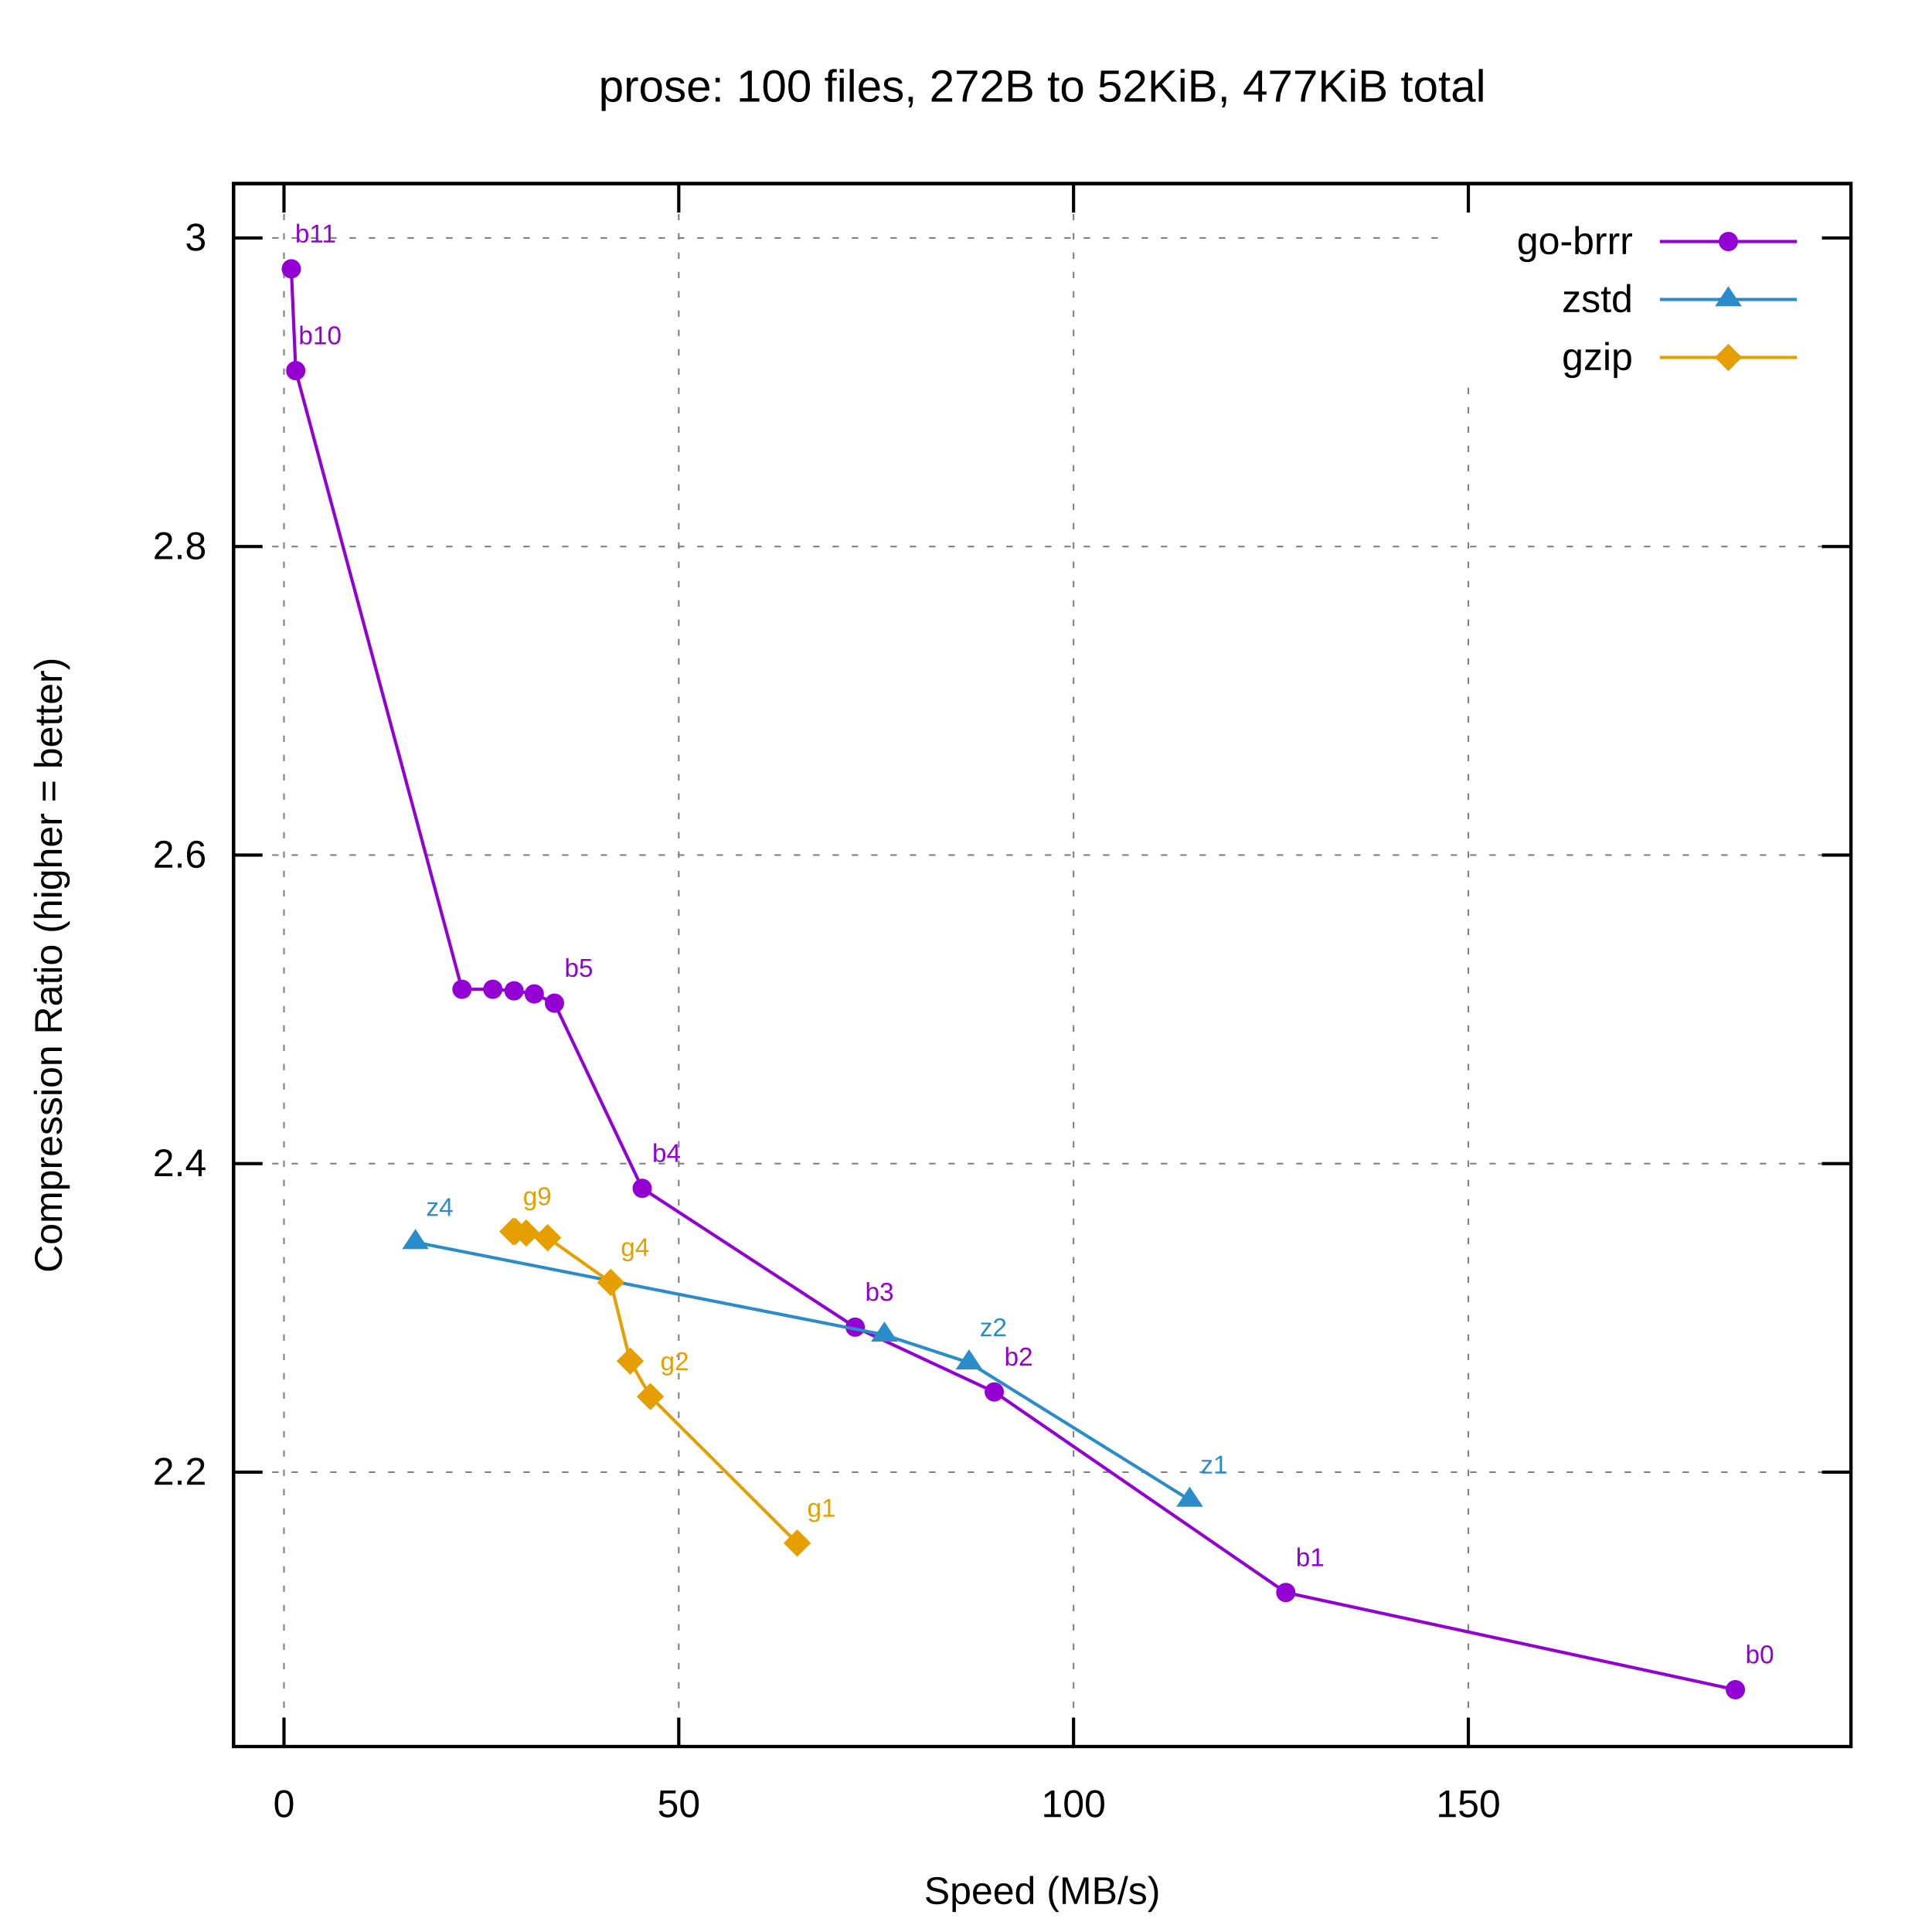
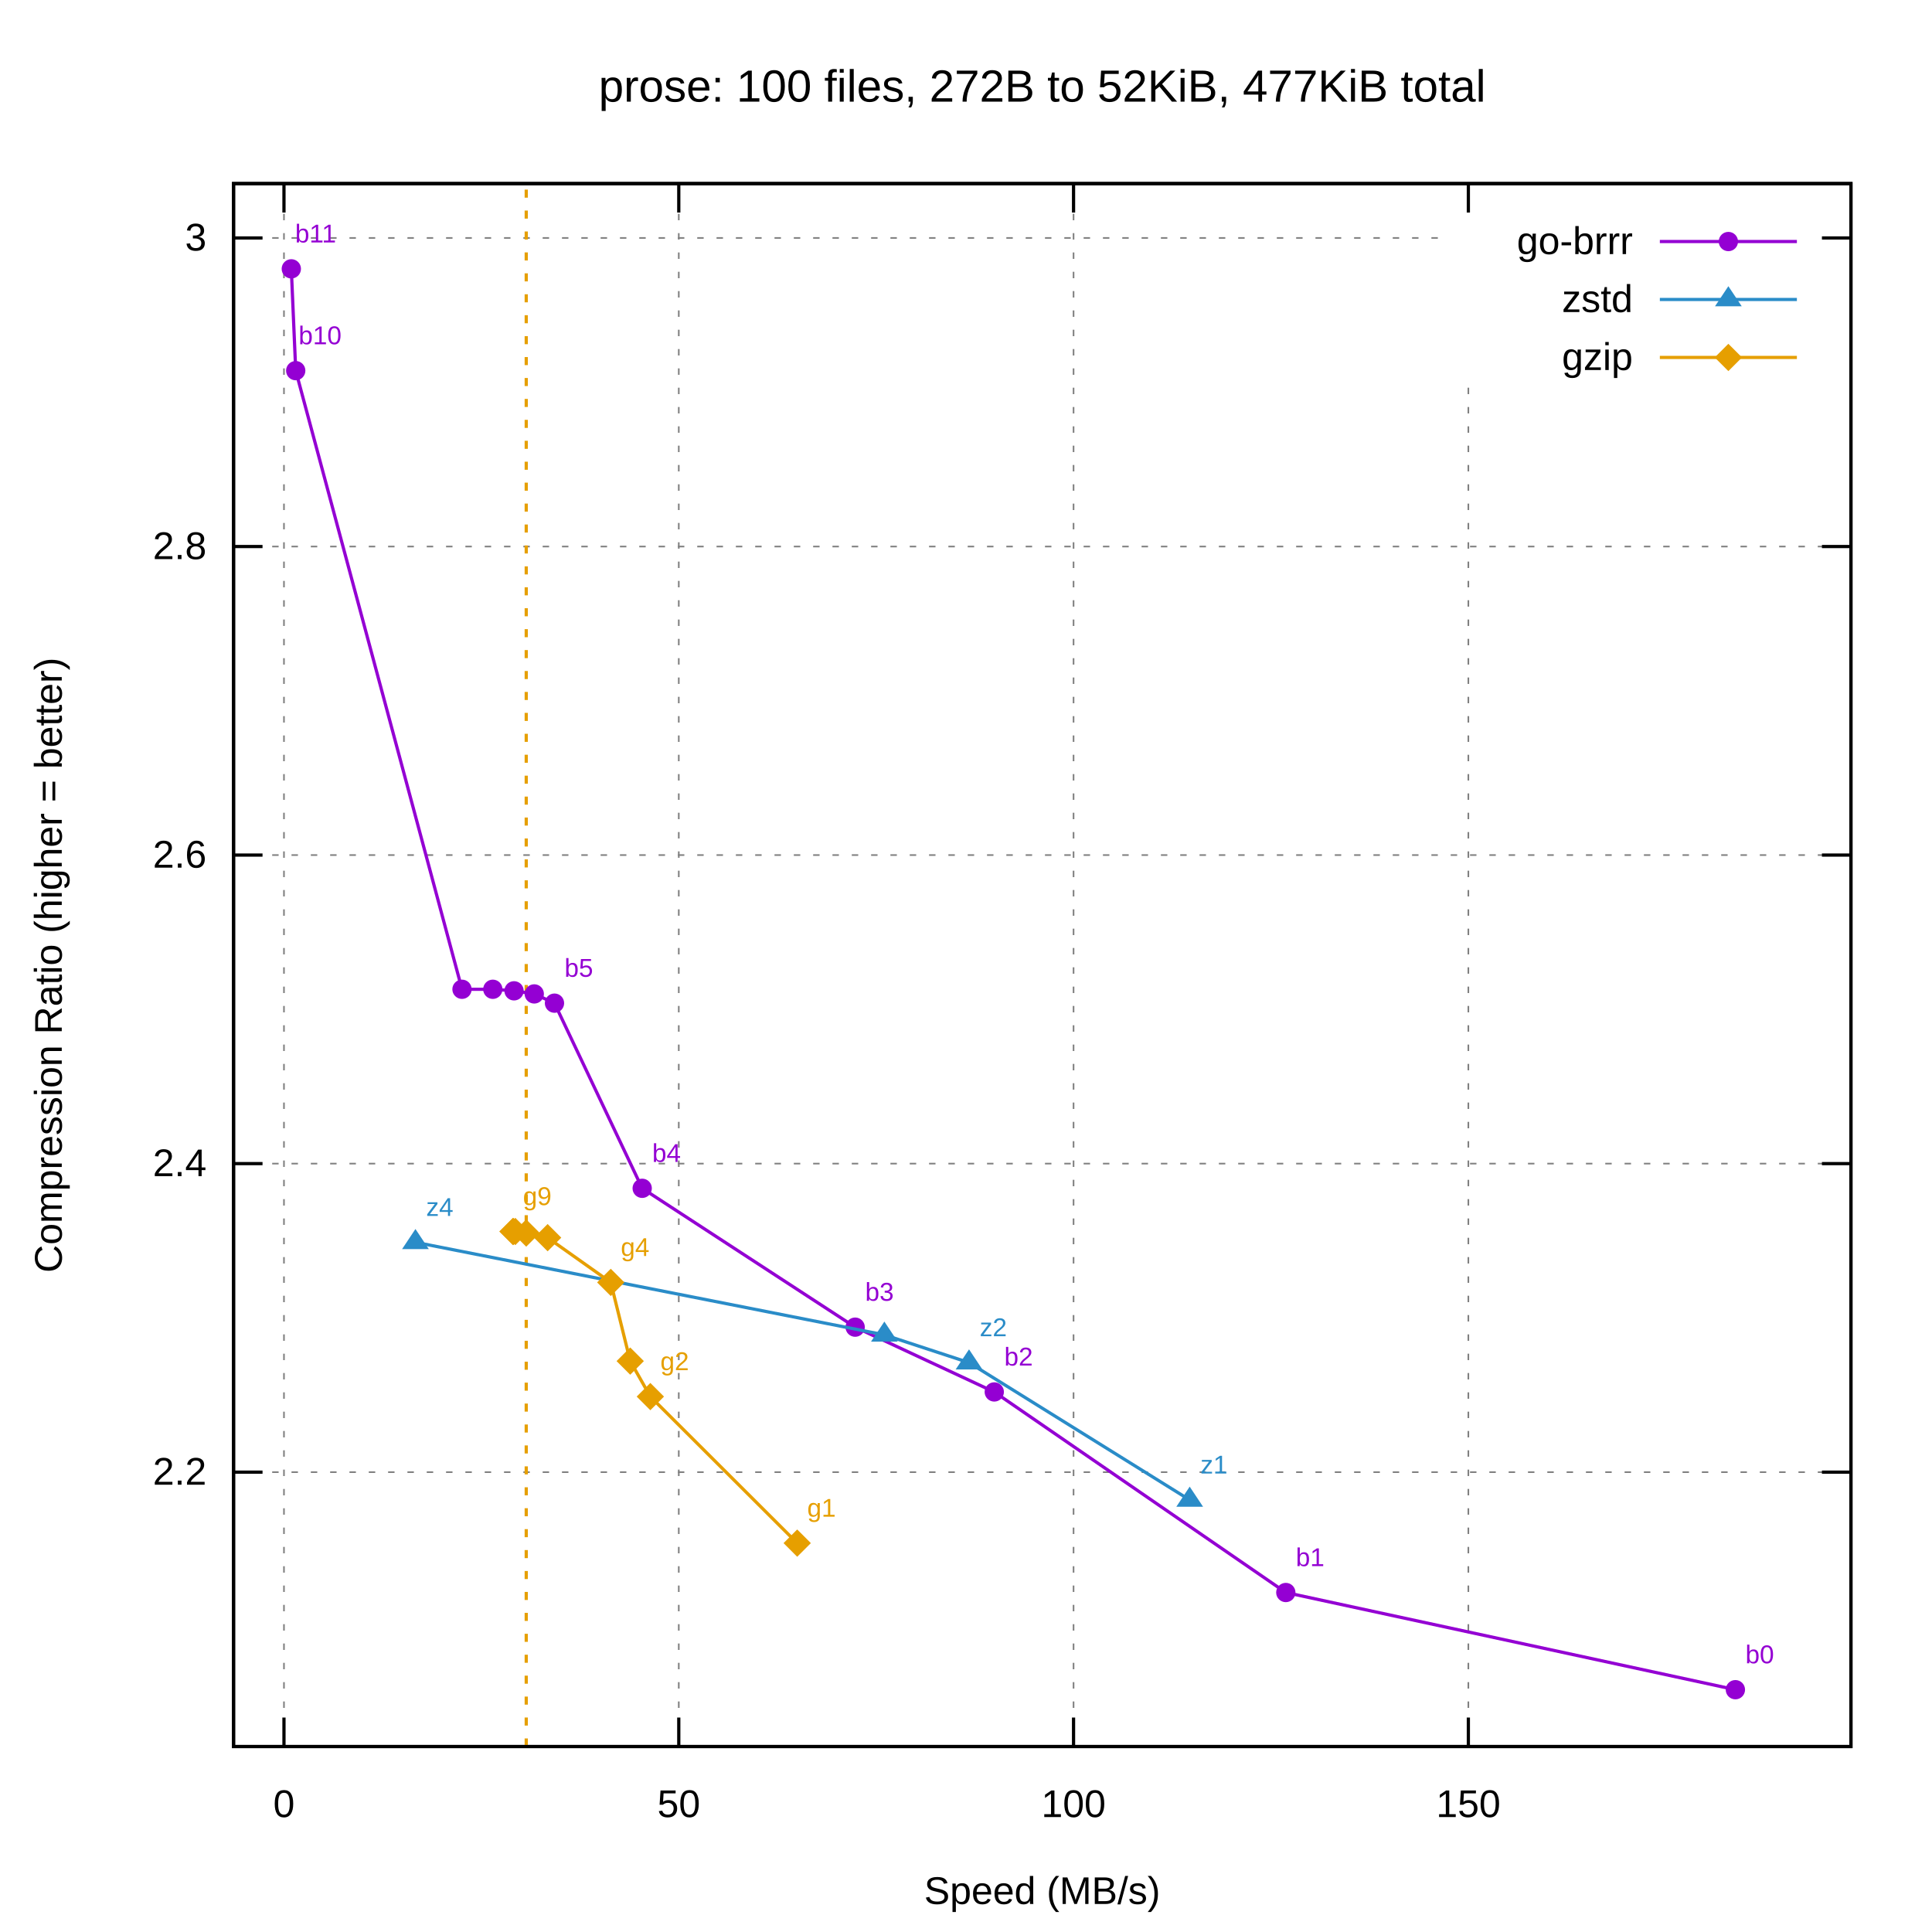
<svg xmlns="http://www.w3.org/2000/svg" xmlns:xlink="http://www.w3.org/1999/xlink" width="600" height="600" viewBox="0 0 600 600">
  <g id="gnuplot_canvas">
    <rect x="0" y="0" width="600" height="600" fill="#ffffff" />
    <defs>
      <circle id="gpDot" r="0.5" stroke-width="0.5" stroke="currentColor" />
      <path id="gpPt0" stroke-width="0.222" stroke="currentColor" d="M-1,0 h2 M0,-1 v2" />
      <path id="gpPt1" stroke-width="0.222" stroke="currentColor" d="M-1,-1 L1,1 M1,-1 L-1,1" />
      <path id="gpPt2" stroke-width="0.222" stroke="currentColor" d="M-1,0 L1,0 M0,-1 L0,1 M-1,-1 L1,1 M-1,1 L1,-1" />
      <rect id="gpPt3" stroke-width="0.222" stroke="currentColor" x="-1" y="-1" width="2" height="2" />
      <rect id="gpPt4" stroke-width="0.222" stroke="currentColor" fill="currentColor" x="-1" y="-1" width="2" height="2" />
      <circle id="gpPt5" stroke-width="0.222" stroke="currentColor" cx="0" cy="0" r="1" />
      <use xlink:href="#gpPt5" id="gpPt6" fill="currentColor" stroke="none" />
      <path id="gpPt7" stroke-width="0.222" stroke="currentColor" d="M0,-1.33 L-1.33,0.67 L1.33,0.67 z" />
      <use xlink:href="#gpPt7" id="gpPt8" fill="currentColor" stroke="none" />
      <use xlink:href="#gpPt7" id="gpPt9" stroke="currentColor" transform="rotate(180)" />
      <use xlink:href="#gpPt9" id="gpPt10" fill="currentColor" stroke="none" />
      <use xlink:href="#gpPt3" id="gpPt11" stroke="currentColor" transform="rotate(45)" />
      <use xlink:href="#gpPt11" id="gpPt12" fill="currentColor" stroke="none" />
      <path id="gpPt13" stroke-width="0.222" stroke="currentColor" d="M0,1.330 L1.265,0.411 L0.782,-1.067 L-0.782,-1.076 L-1.265,0.411 z" />
      <use xlink:href="#gpPt13" id="gpPt14" fill="currentColor" stroke="none" />
      <filter id="textbox" filterUnits="objectBoundingBox" x="0" y="0" height="1" width="1">
        <feFlood flood-color="#FFFFFF" flood-opacity="1" result="bgnd" />
        <feComposite in="SourceGraphic" in2="bgnd" operator="atop" />
      </filter>
      <filter id="greybox" filterUnits="objectBoundingBox" x="0" y="0" height="1" width="1">
        <feFlood flood-color="lightgrey" flood-opacity="1" result="grey" />
        <feComposite in="SourceGraphic" in2="grey" operator="atop" />
      </filter>
    </defs>
    <g fill="none" color="#FFFFFF" stroke="currentColor" stroke-width="1.00" stroke-linecap="butt" stroke-linejoin="miter">
</g>
    <g fill="none" color="black" stroke="currentColor" stroke-width="1.00" stroke-linecap="butt" stroke-linejoin="miter">
</g>
    <g fill="none" color="black" stroke="black" stroke-width="0.50" stroke-linecap="butt" stroke-linejoin="miter">
</g>
    <g fill="none" color="gray" stroke="currentColor" stroke-width="0.50" stroke-linecap="butt" stroke-linejoin="miter">
      <path stroke="gray" stroke-dasharray="2,4" class="gridline" d="M72.53,457.19 L574.82,457.19  " />
    </g>
    <g fill="none" color="gray" stroke="gray" stroke-width="1.00" stroke-linecap="butt" stroke-linejoin="miter">
</g>
    <g fill="none" color="black" stroke="currentColor" stroke-width="1.00" stroke-linecap="butt" stroke-linejoin="miter">
      <path stroke="black" d="M72.53,457.19 L81.53,457.19 M574.82,457.19 L565.82,457.19  " />
      <g transform="translate(64.14,461.09)" stroke="none" fill="black" font-family="Arial" font-size="12.00" text-anchor="end">
        <text>
          <tspan font-family="Arial"> 2.2</tspan>
        </text>
      </g>
    </g>
    <g fill="none" color="black" stroke="currentColor" stroke-width="1.00" stroke-linecap="butt" stroke-linejoin="miter">
</g>
    <g fill="none" color="black" stroke="black" stroke-width="0.50" stroke-linecap="butt" stroke-linejoin="miter">
</g>
    <g fill="none" color="gray" stroke="currentColor" stroke-width="0.50" stroke-linecap="butt" stroke-linejoin="miter">
      <path stroke="gray" stroke-dasharray="2,4" class="gridline" d="M72.53,361.37 L574.82,361.37  " />
    </g>
    <g fill="none" color="gray" stroke="gray" stroke-width="1.00" stroke-linecap="butt" stroke-linejoin="miter">
</g>
    <g fill="none" color="black" stroke="currentColor" stroke-width="1.00" stroke-linecap="butt" stroke-linejoin="miter">
      <path stroke="black" d="M72.53,361.37 L81.53,361.37 M574.82,361.37 L565.82,361.37  " />
      <g transform="translate(64.14,365.27)" stroke="none" fill="black" font-family="Arial" font-size="12.00" text-anchor="end">
        <text>
          <tspan font-family="Arial"> 2.4</tspan>
        </text>
      </g>
    </g>
    <g fill="none" color="black" stroke="currentColor" stroke-width="1.00" stroke-linecap="butt" stroke-linejoin="miter">
</g>
    <g fill="none" color="black" stroke="black" stroke-width="0.50" stroke-linecap="butt" stroke-linejoin="miter">
</g>
    <g fill="none" color="gray" stroke="currentColor" stroke-width="0.50" stroke-linecap="butt" stroke-linejoin="miter">
      <path stroke="gray" stroke-dasharray="2,4" class="gridline" d="M72.53,265.55 L574.82,265.55  " />
    </g>
    <g fill="none" color="gray" stroke="gray" stroke-width="1.00" stroke-linecap="butt" stroke-linejoin="miter">
</g>
    <g fill="none" color="black" stroke="currentColor" stroke-width="1.00" stroke-linecap="butt" stroke-linejoin="miter">
      <path stroke="black" d="M72.53,265.55 L81.53,265.55 M574.82,265.55 L565.82,265.55  " />
      <g transform="translate(64.14,269.45)" stroke="none" fill="black" font-family="Arial" font-size="12.00" text-anchor="end">
        <text>
          <tspan font-family="Arial"> 2.6</tspan>
        </text>
      </g>
    </g>
    <g fill="none" color="black" stroke="currentColor" stroke-width="1.00" stroke-linecap="butt" stroke-linejoin="miter">
</g>
    <g fill="none" color="black" stroke="black" stroke-width="0.50" stroke-linecap="butt" stroke-linejoin="miter">
</g>
    <g fill="none" color="gray" stroke="currentColor" stroke-width="0.50" stroke-linecap="butt" stroke-linejoin="miter">
      <path stroke="gray" stroke-dasharray="2,4" class="gridline" d="M72.53,169.73 L574.82,169.73  " />
    </g>
    <g fill="none" color="gray" stroke="gray" stroke-width="1.00" stroke-linecap="butt" stroke-linejoin="miter">
</g>
    <g fill="none" color="black" stroke="currentColor" stroke-width="1.00" stroke-linecap="butt" stroke-linejoin="miter">
      <path stroke="black" d="M72.53,169.73 L81.53,169.73 M574.82,169.73 L565.82,169.73  " />
      <g transform="translate(64.14,173.63)" stroke="none" fill="black" font-family="Arial" font-size="12.00" text-anchor="end">
        <text>
          <tspan font-family="Arial"> 2.8</tspan>
        </text>
      </g>
    </g>
    <g fill="none" color="black" stroke="currentColor" stroke-width="1.00" stroke-linecap="butt" stroke-linejoin="miter">
</g>
    <g fill="none" color="black" stroke="black" stroke-width="0.50" stroke-linecap="butt" stroke-linejoin="miter">
</g>
    <g fill="none" color="gray" stroke="currentColor" stroke-width="0.50" stroke-linecap="butt" stroke-linejoin="miter">
      <path stroke="gray" stroke-dasharray="2,4" class="gridline" d="M72.53,73.90 L448.36,73.90 M566.43,73.90 L574.82,73.90  " />
    </g>
    <g fill="none" color="gray" stroke="gray" stroke-width="1.00" stroke-linecap="butt" stroke-linejoin="miter">
</g>
    <g fill="none" color="black" stroke="currentColor" stroke-width="1.00" stroke-linecap="butt" stroke-linejoin="miter">
      <path stroke="black" d="M72.53,73.90 L81.53,73.90 M574.82,73.90 L565.82,73.90  " />
      <g transform="translate(64.14,77.80)" stroke="none" fill="black" font-family="Arial" font-size="12.00" text-anchor="end">
        <text>
          <tspan font-family="Arial"> 3</tspan>
        </text>
      </g>
    </g>
    <g fill="none" color="black" stroke="currentColor" stroke-width="1.00" stroke-linecap="butt" stroke-linejoin="miter">
</g>
    <g fill="none" color="black" stroke="black" stroke-width="0.50" stroke-linecap="butt" stroke-linejoin="miter">
</g>
    <g fill="none" color="gray" stroke="currentColor" stroke-width="0.50" stroke-linecap="butt" stroke-linejoin="miter">
      <path stroke="gray" stroke-dasharray="2,4" class="gridline" d="M88.19,542.40 L88.19,57.01  " />
    </g>
    <g fill="none" color="gray" stroke="gray" stroke-width="1.00" stroke-linecap="butt" stroke-linejoin="miter">
</g>
    <g fill="none" color="black" stroke="currentColor" stroke-width="1.00" stroke-linecap="butt" stroke-linejoin="miter">
      <path stroke="black" d="M88.19,542.40 L88.19,533.40 M88.19,57.01 L88.19,66.01  " />
      <g transform="translate(88.19,564.30)" stroke="none" fill="black" font-family="Arial" font-size="12.00" text-anchor="middle">
        <text>
          <tspan font-family="Arial"> 0</tspan>
        </text>
      </g>
    </g>
    <g fill="none" color="black" stroke="currentColor" stroke-width="1.00" stroke-linecap="butt" stroke-linejoin="miter">
</g>
    <g fill="none" color="black" stroke="black" stroke-width="0.50" stroke-linecap="butt" stroke-linejoin="miter">
</g>
    <g fill="none" color="gray" stroke="currentColor" stroke-width="0.50" stroke-linecap="butt" stroke-linejoin="miter">
      <path stroke="gray" stroke-dasharray="2,4" class="gridline" d="M210.80,542.40 L210.80,57.01  " />
    </g>
    <g fill="none" color="gray" stroke="gray" stroke-width="1.00" stroke-linecap="butt" stroke-linejoin="miter">
</g>
    <g fill="none" color="black" stroke="currentColor" stroke-width="1.00" stroke-linecap="butt" stroke-linejoin="miter">
      <path stroke="black" d="M210.80,542.40 L210.80,533.40 M210.80,57.01 L210.80,66.01  " />
      <g transform="translate(210.80,564.30)" stroke="none" fill="black" font-family="Arial" font-size="12.00" text-anchor="middle">
        <text>
          <tspan font-family="Arial"> 50</tspan>
        </text>
      </g>
    </g>
    <g fill="none" color="black" stroke="currentColor" stroke-width="1.00" stroke-linecap="butt" stroke-linejoin="miter">
</g>
    <g fill="none" color="black" stroke="black" stroke-width="0.50" stroke-linecap="butt" stroke-linejoin="miter">
</g>
    <g fill="none" color="gray" stroke="currentColor" stroke-width="0.50" stroke-linecap="butt" stroke-linejoin="miter">
      <path stroke="gray" stroke-dasharray="2,4" class="gridline" d="M333.40,542.40 L333.40,57.01  " />
    </g>
    <g fill="none" color="gray" stroke="gray" stroke-width="1.00" stroke-linecap="butt" stroke-linejoin="miter">
</g>
    <g fill="none" color="black" stroke="currentColor" stroke-width="1.00" stroke-linecap="butt" stroke-linejoin="miter">
      <path stroke="black" d="M333.40,542.40 L333.40,533.40 M333.40,57.01 L333.40,66.01  " />
      <g transform="translate(333.40,564.30)" stroke="none" fill="black" font-family="Arial" font-size="12.00" text-anchor="middle">
        <text>
          <tspan font-family="Arial"> 100</tspan>
        </text>
      </g>
    </g>
    <g fill="none" color="black" stroke="currentColor" stroke-width="1.00" stroke-linecap="butt" stroke-linejoin="miter">
</g>
    <g fill="none" color="black" stroke="black" stroke-width="0.50" stroke-linecap="butt" stroke-linejoin="miter">
</g>
    <g fill="none" color="gray" stroke="currentColor" stroke-width="0.50" stroke-linecap="butt" stroke-linejoin="miter">
      <path stroke="gray" stroke-dasharray="2,4" class="gridline" d="M456.01,542.40 L456.01,120.01 M456.01,66.01 L456.01,57.01  " />
    </g>
    <g fill="none" color="gray" stroke="gray" stroke-width="1.00" stroke-linecap="butt" stroke-linejoin="miter">
</g>
    <g fill="none" color="black" stroke="currentColor" stroke-width="1.00" stroke-linecap="butt" stroke-linejoin="miter">
      <path stroke="black" d="M456.01,542.40 L456.01,533.40 M456.01,57.01 L456.01,66.01  " />
      <g transform="translate(456.01,564.30)" stroke="none" fill="black" font-family="Arial" font-size="12.00" text-anchor="middle">
        <text>
          <tspan font-family="Arial"> 150</tspan>
        </text>
      </g>
    </g>
    <g fill="none" color="black" stroke="currentColor" stroke-width="1.00" stroke-linecap="butt" stroke-linejoin="miter">
</g>
    <g fill="none" color="black" stroke="currentColor" stroke-width="1.00" stroke-linecap="butt" stroke-linejoin="miter">
      <path stroke="black" d="M72.53,57.01 L72.53,542.40 L574.82,542.40 L574.82,57.01 L72.53,57.01 Z  " />
    </g>
    <g fill="none" color="black" stroke="currentColor" stroke-width="1.00" stroke-linecap="butt" stroke-linejoin="miter">
+       <path stroke="rgb(230, 159,   0)" stroke-dasharray="2.5,4.0" d="M163.43,542.39 L163.43,57.00  " />
+     </g>
+     <g fill="none" color="black" stroke="currentColor" stroke-width="1.00" stroke-linecap="butt" stroke-linejoin="miter">
</g>
    <g id="gnuplot_plot_1">
      <g fill="none" color="black" stroke="currentColor" stroke-width="1.00" stroke-linecap="butt" stroke-linejoin="miter">
        <g transform="translate(507.09,78.91)" stroke="none" fill="black" font-family="Arial" font-size="12.00" text-anchor="end">
          <text>
            <tspan font-family="Arial">go-brrr</tspan>
          </text>
        </g>
      </g>
      <g fill="none" color="black" stroke="currentColor" stroke-width="1.00" stroke-linecap="butt" stroke-linejoin="miter">
        <path stroke="rgb(148,   0, 211)" d="M515.48,75.01 L558.04,75.01 M538.94,524.75 L399.32,494.57 L308.78,432.28 L265.58,412.16 L199.44,369.04 L172.20,311.54   L165.92,308.67 L159.64,307.71 L153.05,307.23 L143.48,307.23 L91.84,115.11 L90.47,83.49  " />
        <use xlink:href="#gpPt6" transform="translate(538.94,524.75) scale(2.70)" color="rgb(148,   0, 211)" />
        <use xlink:href="#gpPt6" transform="translate(399.32,494.57) scale(2.70)" color="rgb(148,   0, 211)" />
        <use xlink:href="#gpPt6" transform="translate(308.78,432.28) scale(2.70)" color="rgb(148,   0, 211)" />
        <use xlink:href="#gpPt6" transform="translate(265.58,412.16) scale(2.70)" color="rgb(148,   0, 211)" />
        <use xlink:href="#gpPt6" transform="translate(199.44,369.04) scale(2.70)" color="rgb(148,   0, 211)" />
        <use xlink:href="#gpPt6" transform="translate(172.20,311.54) scale(2.70)" color="rgb(148,   0, 211)" />
        <use xlink:href="#gpPt6" transform="translate(165.92,308.67) scale(2.70)" color="rgb(148,   0, 211)" />
        <use xlink:href="#gpPt6" transform="translate(159.64,307.71) scale(2.70)" color="rgb(148,   0, 211)" />
        <use xlink:href="#gpPt6" transform="translate(153.05,307.23) scale(2.70)" color="rgb(148,   0, 211)" />
        <use xlink:href="#gpPt6" transform="translate(143.48,307.23) scale(2.70)" color="rgb(148,   0, 211)" />
        <use xlink:href="#gpPt6" transform="translate(91.84,115.11) scale(2.70)" color="rgb(148,   0, 211)" />
        <use xlink:href="#gpPt6" transform="translate(90.47,83.49) scale(2.70)" color="rgb(148,   0, 211)" />
        <use xlink:href="#gpPt6" transform="translate(536.76,75.01) scale(2.70)" color="rgb(148,   0, 211)" />
      </g>
    </g>
    <g id="gnuplot_plot_2" fill="none">
      <g fill="none" color="black" stroke="currentColor" stroke-width="1.00" stroke-linecap="butt" stroke-linejoin="miter">
        <g transform="translate(546.49,516.55)" stroke="none" fill="rgb(148,0,211)" font-family="Arial" font-size="8.00" text-anchor="middle">
          <text>
            <tspan font-family="Arial">b0</tspan>
          </text>
        </g>
        <g transform="translate(406.87,486.37)" stroke="none" fill="rgb(148,0,211)" font-family="Arial" font-size="8.00" text-anchor="middle">
          <text>
            <tspan font-family="Arial">b1</tspan>
          </text>
        </g>
        <g transform="translate(316.33,424.08)" stroke="none" fill="rgb(148,0,211)" font-family="Arial" font-size="8.00" text-anchor="middle">
          <text>
            <tspan font-family="Arial">b2</tspan>
          </text>
        </g>
        <g transform="translate(273.13,403.96)" stroke="none" fill="rgb(148,0,211)" font-family="Arial" font-size="8.00" text-anchor="middle">
          <text>
            <tspan font-family="Arial">b3</tspan>
          </text>
        </g>
        <g transform="translate(206.99,360.84)" stroke="none" fill="rgb(148,0,211)" font-family="Arial" font-size="8.00" text-anchor="middle">
          <text>
            <tspan font-family="Arial">b4</tspan>
          </text>
        </g>
        <g transform="translate(179.75,303.34)" stroke="none" fill="rgb(148,0,211)" font-family="Arial" font-size="8.00" text-anchor="middle">
          <text>
            <tspan font-family="Arial">b5</tspan>
          </text>
        </g>
        <g transform="translate(173.47,300.47)" stroke="none" fill="rgb(148,0,211)" font-family="Arial" font-size="8.00" text-anchor="middle">
          <text />
        </g>
        <g transform="translate(167.19,299.51)" stroke="none" fill="rgb(148,0,211)" font-family="Arial" font-size="8.00" text-anchor="middle">
          <text />
        </g>
        <g transform="translate(160.60,299.03)" stroke="none" fill="rgb(148,0,211)" font-family="Arial" font-size="8.00" text-anchor="middle">
          <text />
        </g>
        <g transform="translate(151.03,299.03)" stroke="none" fill="rgb(148,0,211)" font-family="Arial" font-size="8.00" text-anchor="middle">
          <text />
        </g>
        <g transform="translate(99.39,106.91)" stroke="none" fill="rgb(148,0,211)" font-family="Arial" font-size="8.00" text-anchor="middle">
          <text>
            <tspan font-family="Arial">b10</tspan>
          </text>
        </g>
        <g transform="translate(98.02,75.29)" stroke="none" fill="rgb(148,0,211)" font-family="Arial" font-size="8.00" text-anchor="middle">
          <text>
            <tspan font-family="Arial">b11</tspan>
          </text>
        </g>
      </g>
    </g>
    <g id="gnuplot_plot_3" fill="none">
      <g fill="none" color="black" stroke="currentColor" stroke-width="1.00" stroke-linecap="butt" stroke-linejoin="miter">
</g>
      <g fill="none" color="black" stroke="currentColor" stroke-width="1.00" stroke-linecap="butt" stroke-linejoin="miter">
        <g>
          <use xlink:href="#gpPt6" transform="translate(538.94,524.75) scale(6.75)" color="rgb(  0,   0,   0)" opacity="0.00" />
        </g>
      </g>
      <g fill="none" color="black" stroke="currentColor" stroke-width="1.00" stroke-linecap="butt" stroke-linejoin="miter">
</g>
      <g fill="none" color="black" stroke="currentColor" stroke-width="1.00" stroke-linecap="butt" stroke-linejoin="miter">
        <g>
          <use xlink:href="#gpPt6" transform="translate(399.32,494.57) scale(6.75)" color="rgb(  0,   0,   0)" opacity="0.00" />
        </g>
      </g>
      <g fill="none" color="black" stroke="currentColor" stroke-width="1.00" stroke-linecap="butt" stroke-linejoin="miter">
</g>
      <g fill="none" color="black" stroke="currentColor" stroke-width="1.00" stroke-linecap="butt" stroke-linejoin="miter">
        <g>
          <use xlink:href="#gpPt6" transform="translate(308.78,432.28) scale(6.75)" color="rgb(  0,   0,   0)" opacity="0.00" />
        </g>
      </g>
      <g fill="none" color="black" stroke="currentColor" stroke-width="1.00" stroke-linecap="butt" stroke-linejoin="miter">
</g>
      <g fill="none" color="black" stroke="currentColor" stroke-width="1.00" stroke-linecap="butt" stroke-linejoin="miter">
        <g>
          <use xlink:href="#gpPt6" transform="translate(265.58,412.16) scale(6.75)" color="rgb(  0,   0,   0)" opacity="0.00" />
        </g>
      </g>
      <g fill="none" color="black" stroke="currentColor" stroke-width="1.00" stroke-linecap="butt" stroke-linejoin="miter">
</g>
      <g fill="none" color="black" stroke="currentColor" stroke-width="1.00" stroke-linecap="butt" stroke-linejoin="miter">
        <g>
          <use xlink:href="#gpPt6" transform="translate(199.44,369.04) scale(6.75)" color="rgb(  0,   0,   0)" opacity="0.00" />
        </g>
      </g>
      <g fill="none" color="black" stroke="currentColor" stroke-width="1.00" stroke-linecap="butt" stroke-linejoin="miter">
</g>
      <g fill="none" color="black" stroke="currentColor" stroke-width="1.00" stroke-linecap="butt" stroke-linejoin="miter">
        <g>
          <use xlink:href="#gpPt6" transform="translate(172.20,311.54) scale(6.75)" color="rgb(  0,   0,   0)" opacity="0.00" />
        </g>
      </g>
      <g fill="none" color="black" stroke="currentColor" stroke-width="1.00" stroke-linecap="butt" stroke-linejoin="miter">
</g>
      <g fill="none" color="black" stroke="currentColor" stroke-width="1.00" stroke-linecap="butt" stroke-linejoin="miter">
        <g>
          <use xlink:href="#gpPt6" transform="translate(165.92,308.67) scale(6.75)" color="rgb(  0,   0,   0)" opacity="0.00" />
        </g>
      </g>
      <g fill="none" color="black" stroke="currentColor" stroke-width="1.00" stroke-linecap="butt" stroke-linejoin="miter">
</g>
      <g fill="none" color="black" stroke="currentColor" stroke-width="1.00" stroke-linecap="butt" stroke-linejoin="miter">
        <g>
          <use xlink:href="#gpPt6" transform="translate(159.64,307.71) scale(6.75)" color="rgb(  0,   0,   0)" opacity="0.00" />
        </g>
      </g>
      <g fill="none" color="black" stroke="currentColor" stroke-width="1.00" stroke-linecap="butt" stroke-linejoin="miter">
</g>
      <g fill="none" color="black" stroke="currentColor" stroke-width="1.00" stroke-linecap="butt" stroke-linejoin="miter">
        <g>
          <use xlink:href="#gpPt6" transform="translate(153.05,307.23) scale(6.75)" color="rgb(  0,   0,   0)" opacity="0.00" />
        </g>
      </g>
      <g fill="none" color="black" stroke="currentColor" stroke-width="1.00" stroke-linecap="butt" stroke-linejoin="miter">
</g>
      <g fill="none" color="black" stroke="currentColor" stroke-width="1.00" stroke-linecap="butt" stroke-linejoin="miter">
        <g>
          <use xlink:href="#gpPt6" transform="translate(143.48,307.23) scale(6.75)" color="rgb(  0,   0,   0)" opacity="0.00" />
        </g>
      </g>
      <g fill="none" color="black" stroke="currentColor" stroke-width="1.00" stroke-linecap="butt" stroke-linejoin="miter">
</g>
      <g fill="none" color="black" stroke="currentColor" stroke-width="1.00" stroke-linecap="butt" stroke-linejoin="miter">
        <g>
          <use xlink:href="#gpPt6" transform="translate(91.84,115.11) scale(6.75)" color="rgb(  0,   0,   0)" opacity="0.00" />
        </g>
      </g>
      <g fill="none" color="black" stroke="currentColor" stroke-width="1.00" stroke-linecap="butt" stroke-linejoin="miter">
</g>
      <g fill="none" color="black" stroke="currentColor" stroke-width="1.00" stroke-linecap="butt" stroke-linejoin="miter">
        <g>
          <use xlink:href="#gpPt6" transform="translate(90.47,83.49) scale(6.75)" color="rgb(  0,   0,   0)" opacity="0.00" />
        </g>
      </g>
      <g fill="none" color="black" stroke="currentColor" stroke-width="1.00" stroke-linecap="butt" stroke-linejoin="miter">
</g>
    </g>
    <g id="gnuplot_plot_4">
      <g fill="none" color="black" stroke="currentColor" stroke-width="1.00" stroke-linecap="butt" stroke-linejoin="miter">
        <g transform="translate(507.09,96.91)" stroke="none" fill="black" font-family="Arial" font-size="12.00" text-anchor="end">
          <text>
            <tspan font-family="Arial">zstd</tspan>
          </text>
        </g>
      </g>
      <g fill="none" color="black" stroke="currentColor" stroke-width="1.00" stroke-linecap="butt" stroke-linejoin="miter">
        <path stroke="rgb( 42, 140, 200)" d="M515.48,93.01 L558.04,93.01 M369.47,465.82 L300.94,423.18 L274.65,414.55 L129.02,385.81  " />
        <use xlink:href="#gpPt8" transform="translate(369.47,465.82) scale(2.70)" color="rgb( 42, 140, 200)" />
        <use xlink:href="#gpPt8" transform="translate(300.94,423.18) scale(2.70)" color="rgb( 42, 140, 200)" />
        <use xlink:href="#gpPt8" transform="translate(274.65,414.55) scale(2.70)" color="rgb( 42, 140, 200)" />
        <use xlink:href="#gpPt8" transform="translate(129.02,385.81) scale(2.70)" color="rgb( 42, 140, 200)" />
        <use xlink:href="#gpPt8" transform="translate(536.76,93.01) scale(2.70)" color="rgb( 42, 140, 200)" />
      </g>
    </g>
    <g id="gnuplot_plot_5" fill="none">
      <g fill="none" color="black" stroke="currentColor" stroke-width="1.00" stroke-linecap="butt" stroke-linejoin="miter">
        <g transform="translate(377.02,457.62)" stroke="none" fill="rgb(42,140,200)" font-family="Arial" font-size="8.00" text-anchor="middle">
          <text>
            <tspan font-family="Arial">z1</tspan>
          </text>
        </g>
        <g transform="translate(308.49,414.98)" stroke="none" fill="rgb(42,140,200)" font-family="Arial" font-size="8.00" text-anchor="middle">
          <text>
            <tspan font-family="Arial">z2</tspan>
          </text>
        </g>
        <g transform="translate(282.20,406.35)" stroke="none" fill="rgb(42,140,200)" font-family="Arial" font-size="8.00" text-anchor="middle">
          <text />
        </g>
        <g transform="translate(136.57,377.61)" stroke="none" fill="rgb(42,140,200)" font-family="Arial" font-size="8.00" text-anchor="middle">
          <text>
            <tspan font-family="Arial">z4</tspan>
          </text>
        </g>
      </g>
    </g>
    <g id="gnuplot_plot_6" fill="none">
      <g fill="none" color="black" stroke="currentColor" stroke-width="1.00" stroke-linecap="butt" stroke-linejoin="miter">
</g>
      <g fill="none" color="black" stroke="currentColor" stroke-width="1.00" stroke-linecap="butt" stroke-linejoin="miter">
        <g>
          <use xlink:href="#gpPt6" transform="translate(369.47,465.82) scale(6.75)" color="rgb(  0,   0,   0)" opacity="0.00" />
        </g>
      </g>
      <g fill="none" color="black" stroke="currentColor" stroke-width="1.00" stroke-linecap="butt" stroke-linejoin="miter">
</g>
      <g fill="none" color="black" stroke="currentColor" stroke-width="1.00" stroke-linecap="butt" stroke-linejoin="miter">
        <g>
          <use xlink:href="#gpPt6" transform="translate(300.94,423.18) scale(6.75)" color="rgb(  0,   0,   0)" opacity="0.00" />
        </g>
      </g>
      <g fill="none" color="black" stroke="currentColor" stroke-width="1.00" stroke-linecap="butt" stroke-linejoin="miter">
</g>
      <g fill="none" color="black" stroke="currentColor" stroke-width="1.00" stroke-linecap="butt" stroke-linejoin="miter">
        <g>
          <use xlink:href="#gpPt6" transform="translate(274.65,414.55) scale(6.75)" color="rgb(  0,   0,   0)" opacity="0.00" />
        </g>
      </g>
      <g fill="none" color="black" stroke="currentColor" stroke-width="1.00" stroke-linecap="butt" stroke-linejoin="miter">
</g>
      <g fill="none" color="black" stroke="currentColor" stroke-width="1.00" stroke-linecap="butt" stroke-linejoin="miter">
        <g>
          <use xlink:href="#gpPt6" transform="translate(129.02,385.81) scale(6.75)" color="rgb(  0,   0,   0)" opacity="0.00" />
        </g>
      </g>
      <g fill="none" color="black" stroke="currentColor" stroke-width="1.00" stroke-linecap="butt" stroke-linejoin="miter">
</g>
    </g>
    <g id="gnuplot_plot_7">
      <g fill="none" color="black" stroke="currentColor" stroke-width="1.00" stroke-linecap="butt" stroke-linejoin="miter">
        <g transform="translate(507.09,114.91)" stroke="none" fill="black" font-family="Arial" font-size="12.00" text-anchor="end">
          <text>
            <tspan font-family="Arial">gzip</tspan>
          </text>
        </g>
      </g>
      <g fill="none" color="black" stroke="currentColor" stroke-width="1.00" stroke-linecap="butt" stroke-linejoin="miter">
        <path stroke="rgb(230, 159,   0)" d="M515.48,111.01 L558.04,111.01 M247.58,479.23 L201.97,433.72 L195.72,422.70 L189.68,398.26 L170.07,384.37 L163.42,382.93   L160.04,382.45 L159.40,382.45 L159.30,382.45  " />
        <use xlink:href="#gpPt12" transform="translate(247.58,479.23) scale(2.70)" color="rgb(230, 159,   0)" />
        <use xlink:href="#gpPt12" transform="translate(201.97,433.72) scale(2.70)" color="rgb(230, 159,   0)" />
        <use xlink:href="#gpPt12" transform="translate(195.72,422.70) scale(2.70)" color="rgb(230, 159,   0)" />
        <use xlink:href="#gpPt12" transform="translate(189.68,398.26) scale(2.70)" color="rgb(230, 159,   0)" />
        <use xlink:href="#gpPt12" transform="translate(170.07,384.37) scale(2.70)" color="rgb(230, 159,   0)" />
        <use xlink:href="#gpPt12" transform="translate(163.42,382.93) scale(2.70)" color="rgb(230, 159,   0)" />
        <use xlink:href="#gpPt12" transform="translate(160.04,382.45) scale(2.70)" color="rgb(230, 159,   0)" />
        <use xlink:href="#gpPt12" transform="translate(159.40,382.45) scale(2.70)" color="rgb(230, 159,   0)" />
        <use xlink:href="#gpPt12" transform="translate(159.30,382.45) scale(2.70)" color="rgb(230, 159,   0)" />
        <use xlink:href="#gpPt12" transform="translate(536.76,111.01) scale(2.70)" color="rgb(230, 159,   0)" />
      </g>
    </g>
    <g id="gnuplot_plot_8" fill="none">
      <g fill="none" color="black" stroke="currentColor" stroke-width="1.00" stroke-linecap="butt" stroke-linejoin="miter">
        <g transform="translate(255.13,471.03)" stroke="none" fill="rgb(230,159,0)" font-family="Arial" font-size="8.00" text-anchor="middle">
          <text>
            <tspan font-family="Arial">g1</tspan>
          </text>
        </g>
        <g transform="translate(209.52,425.52)" stroke="none" fill="rgb(230,159,0)" font-family="Arial" font-size="8.00" text-anchor="middle">
          <text>
            <tspan font-family="Arial">g2</tspan>
          </text>
        </g>
        <g transform="translate(203.27,414.50)" stroke="none" fill="rgb(230,159,0)" font-family="Arial" font-size="8.00" text-anchor="middle">
          <text />
        </g>
        <g transform="translate(197.23,390.06)" stroke="none" fill="rgb(230,159,0)" font-family="Arial" font-size="8.00" text-anchor="middle">
          <text>
            <tspan font-family="Arial">g4</tspan>
          </text>
        </g>
        <g transform="translate(177.62,376.17)" stroke="none" fill="rgb(230,159,0)" font-family="Arial" font-size="8.00" text-anchor="middle">
          <text />
        </g>
        <g transform="translate(170.97,374.73)" stroke="none" fill="rgb(230,159,0)" font-family="Arial" font-size="8.00" text-anchor="middle">
          <text />
        </g>
        <g transform="translate(167.59,374.25)" stroke="none" fill="rgb(230,159,0)" font-family="Arial" font-size="8.00" text-anchor="middle">
          <text />
        </g>
        <g transform="translate(166.95,374.25)" stroke="none" fill="rgb(230,159,0)" font-family="Arial" font-size="8.00" text-anchor="middle">
          <text />
        </g>
        <g transform="translate(166.85,374.25)" stroke="none" fill="rgb(230,159,0)" font-family="Arial" font-size="8.00" text-anchor="middle">
          <text>
            <tspan font-family="Arial">g9</tspan>
          </text>
        </g>
      </g>
    </g>
    <g id="gnuplot_plot_9" fill="none">
      <g fill="none" color="black" stroke="currentColor" stroke-width="1.00" stroke-linecap="butt" stroke-linejoin="miter">
</g>
      <g fill="none" color="black" stroke="currentColor" stroke-width="1.00" stroke-linecap="butt" stroke-linejoin="miter">
        <g>
          <use xlink:href="#gpPt6" transform="translate(247.58,479.23) scale(6.75)" color="rgb(  0,   0,   0)" opacity="0.00" />
        </g>
      </g>
      <g fill="none" color="black" stroke="currentColor" stroke-width="1.00" stroke-linecap="butt" stroke-linejoin="miter">
</g>
      <g fill="none" color="black" stroke="currentColor" stroke-width="1.00" stroke-linecap="butt" stroke-linejoin="miter">
        <g>
          <use xlink:href="#gpPt6" transform="translate(201.97,433.72) scale(6.75)" color="rgb(  0,   0,   0)" opacity="0.00" />
        </g>
      </g>
      <g fill="none" color="black" stroke="currentColor" stroke-width="1.00" stroke-linecap="butt" stroke-linejoin="miter">
</g>
      <g fill="none" color="black" stroke="currentColor" stroke-width="1.00" stroke-linecap="butt" stroke-linejoin="miter">
        <g>
          <use xlink:href="#gpPt6" transform="translate(195.72,422.70) scale(6.75)" color="rgb(  0,   0,   0)" opacity="0.00" />
        </g>
      </g>
      <g fill="none" color="black" stroke="currentColor" stroke-width="1.00" stroke-linecap="butt" stroke-linejoin="miter">
</g>
      <g fill="none" color="black" stroke="currentColor" stroke-width="1.00" stroke-linecap="butt" stroke-linejoin="miter">
        <g>
          <use xlink:href="#gpPt6" transform="translate(189.68,398.26) scale(6.75)" color="rgb(  0,   0,   0)" opacity="0.00" />
        </g>
      </g>
      <g fill="none" color="black" stroke="currentColor" stroke-width="1.00" stroke-linecap="butt" stroke-linejoin="miter">
</g>
      <g fill="none" color="black" stroke="currentColor" stroke-width="1.00" stroke-linecap="butt" stroke-linejoin="miter">
        <g>
          <use xlink:href="#gpPt6" transform="translate(170.07,384.37) scale(6.75)" color="rgb(  0,   0,   0)" opacity="0.00" />
        </g>
      </g>
      <g fill="none" color="black" stroke="currentColor" stroke-width="1.00" stroke-linecap="butt" stroke-linejoin="miter">
</g>
      <g fill="none" color="black" stroke="currentColor" stroke-width="1.00" stroke-linecap="butt" stroke-linejoin="miter">
        <g>
          <use xlink:href="#gpPt6" transform="translate(163.42,382.93) scale(6.75)" color="rgb(  0,   0,   0)" opacity="0.00" />
        </g>
      </g>
      <g fill="none" color="black" stroke="currentColor" stroke-width="1.00" stroke-linecap="butt" stroke-linejoin="miter">
</g>
      <g fill="none" color="black" stroke="currentColor" stroke-width="1.00" stroke-linecap="butt" stroke-linejoin="miter">
        <g>
          <use xlink:href="#gpPt6" transform="translate(160.04,382.45) scale(6.75)" color="rgb(  0,   0,   0)" opacity="0.00" />
        </g>
      </g>
      <g fill="none" color="black" stroke="currentColor" stroke-width="1.00" stroke-linecap="butt" stroke-linejoin="miter">
</g>
      <g fill="none" color="black" stroke="currentColor" stroke-width="1.00" stroke-linecap="butt" stroke-linejoin="miter">
        <g>
          <use xlink:href="#gpPt6" transform="translate(159.40,382.45) scale(6.75)" color="rgb(  0,   0,   0)" opacity="0.00" />
        </g>
      </g>
      <g fill="none" color="black" stroke="currentColor" stroke-width="1.00" stroke-linecap="butt" stroke-linejoin="miter">
</g>
      <g fill="none" color="black" stroke="currentColor" stroke-width="1.00" stroke-linecap="butt" stroke-linejoin="miter">
        <g>
          <use xlink:href="#gpPt6" transform="translate(159.30,382.45) scale(6.75)" color="rgb(  0,   0,   0)" opacity="0.00" />
        </g>
      </g>
      <g fill="none" color="black" stroke="currentColor" stroke-width="1.00" stroke-linecap="butt" stroke-linejoin="miter">
</g>
    </g>
    <g fill="none" color="#FFFFFF" stroke="black" stroke-width="2.00" stroke-linecap="butt" stroke-linejoin="miter">
</g>
    <g fill="none" color="black" stroke="currentColor" stroke-width="2.00" stroke-linecap="butt" stroke-linejoin="miter">
</g>
    <g fill="none" color="black" stroke="black" stroke-width="1.00" stroke-linecap="butt" stroke-linejoin="miter">
</g>
    <g fill="none" color="black" stroke="currentColor" stroke-width="1.00" stroke-linecap="butt" stroke-linejoin="miter">
      <path stroke="black" d="M72.53,57.01 L72.53,542.40 L574.82,542.40 L574.82,57.01 L72.53,57.01 Z  " />
      <g transform="translate(19.18,299.71) rotate(270.00)" stroke="none" fill="black" font-family="Arial" font-size="12.00" text-anchor="middle">
        <text>
          <tspan font-family="Arial">Compression Ratio (higher = better)</tspan>
        </text>
      </g>
    </g>
    <g fill="none" color="black" stroke="currentColor" stroke-width="1.00" stroke-linecap="butt" stroke-linejoin="miter">
      <g transform="translate(323.67,591.30)" stroke="none" fill="black" font-family="Arial" font-size="12.00" text-anchor="middle">
        <text>
          <tspan font-family="Arial">Speed (MB/s)</tspan>
        </text>
      </g>
    </g>
    <g fill="none" color="black" stroke="currentColor" stroke-width="1.00" stroke-linecap="butt" stroke-linejoin="miter">
</g>
    <g fill="none" color="black" stroke="currentColor" stroke-width="1.00" stroke-linecap="butt" stroke-linejoin="miter">
      <g transform="translate(323.67,31.56)" stroke="none" fill="black" font-family="Arial" font-size="14.00" text-anchor="middle">
        <text>prose: 100 files, 272B to 52KiB, 477KiB total</text>
      </g>
    </g>
    <g fill="none" color="black" stroke="currentColor" stroke-width="1.00" stroke-linecap="butt" stroke-linejoin="miter">
</g>
  </g>
</svg>
